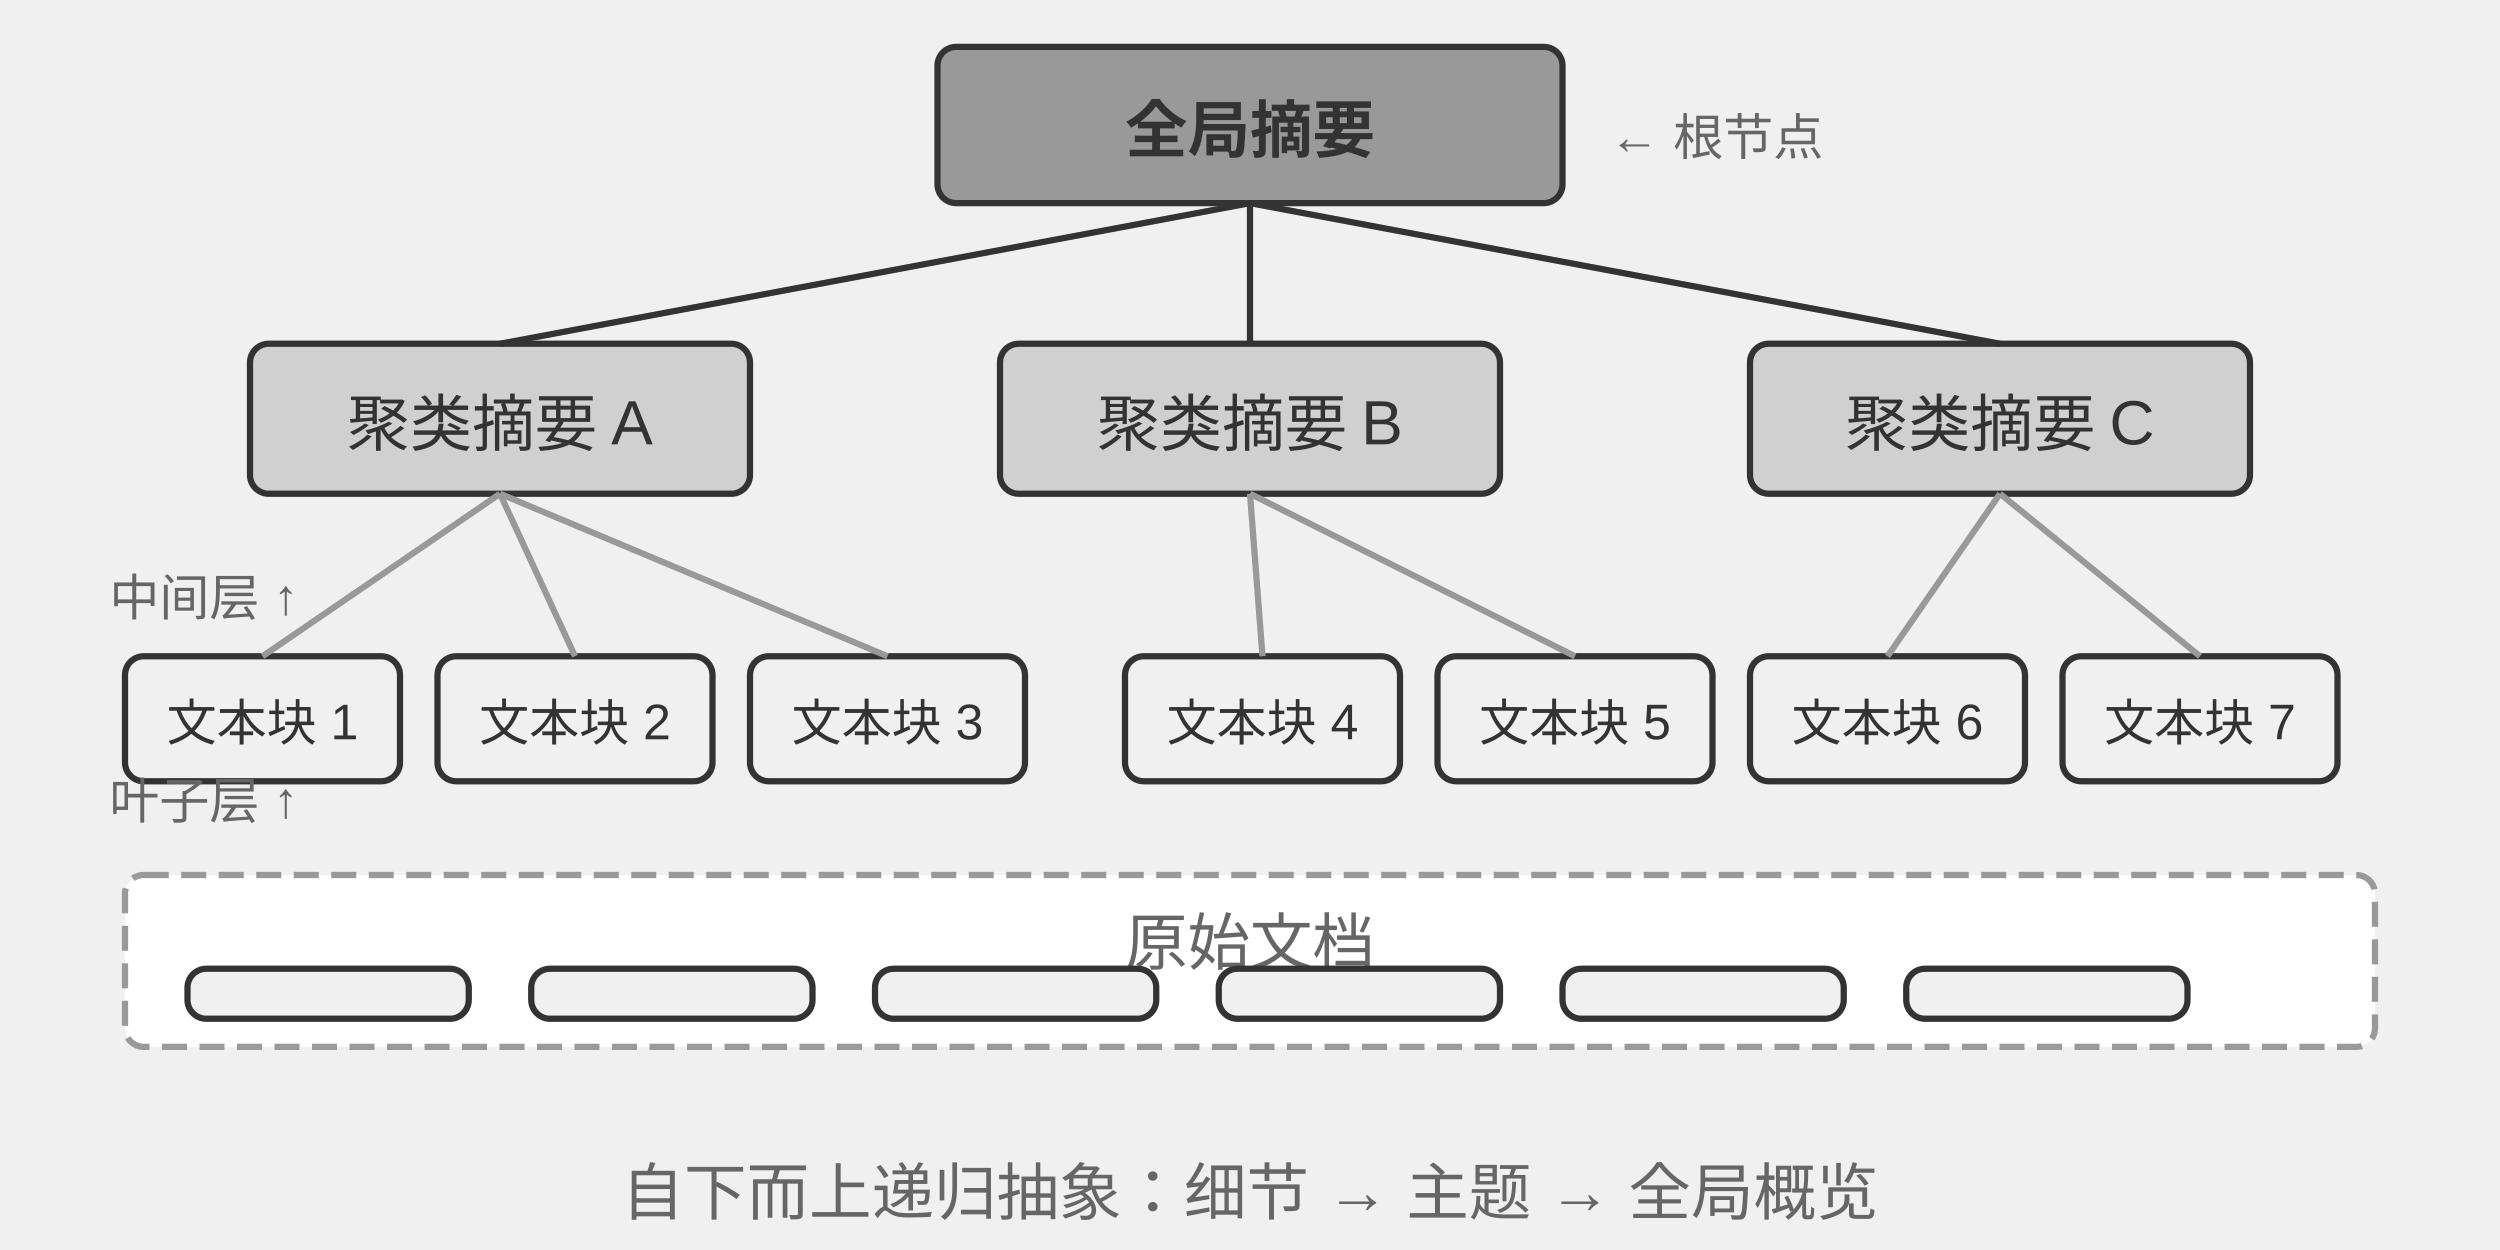
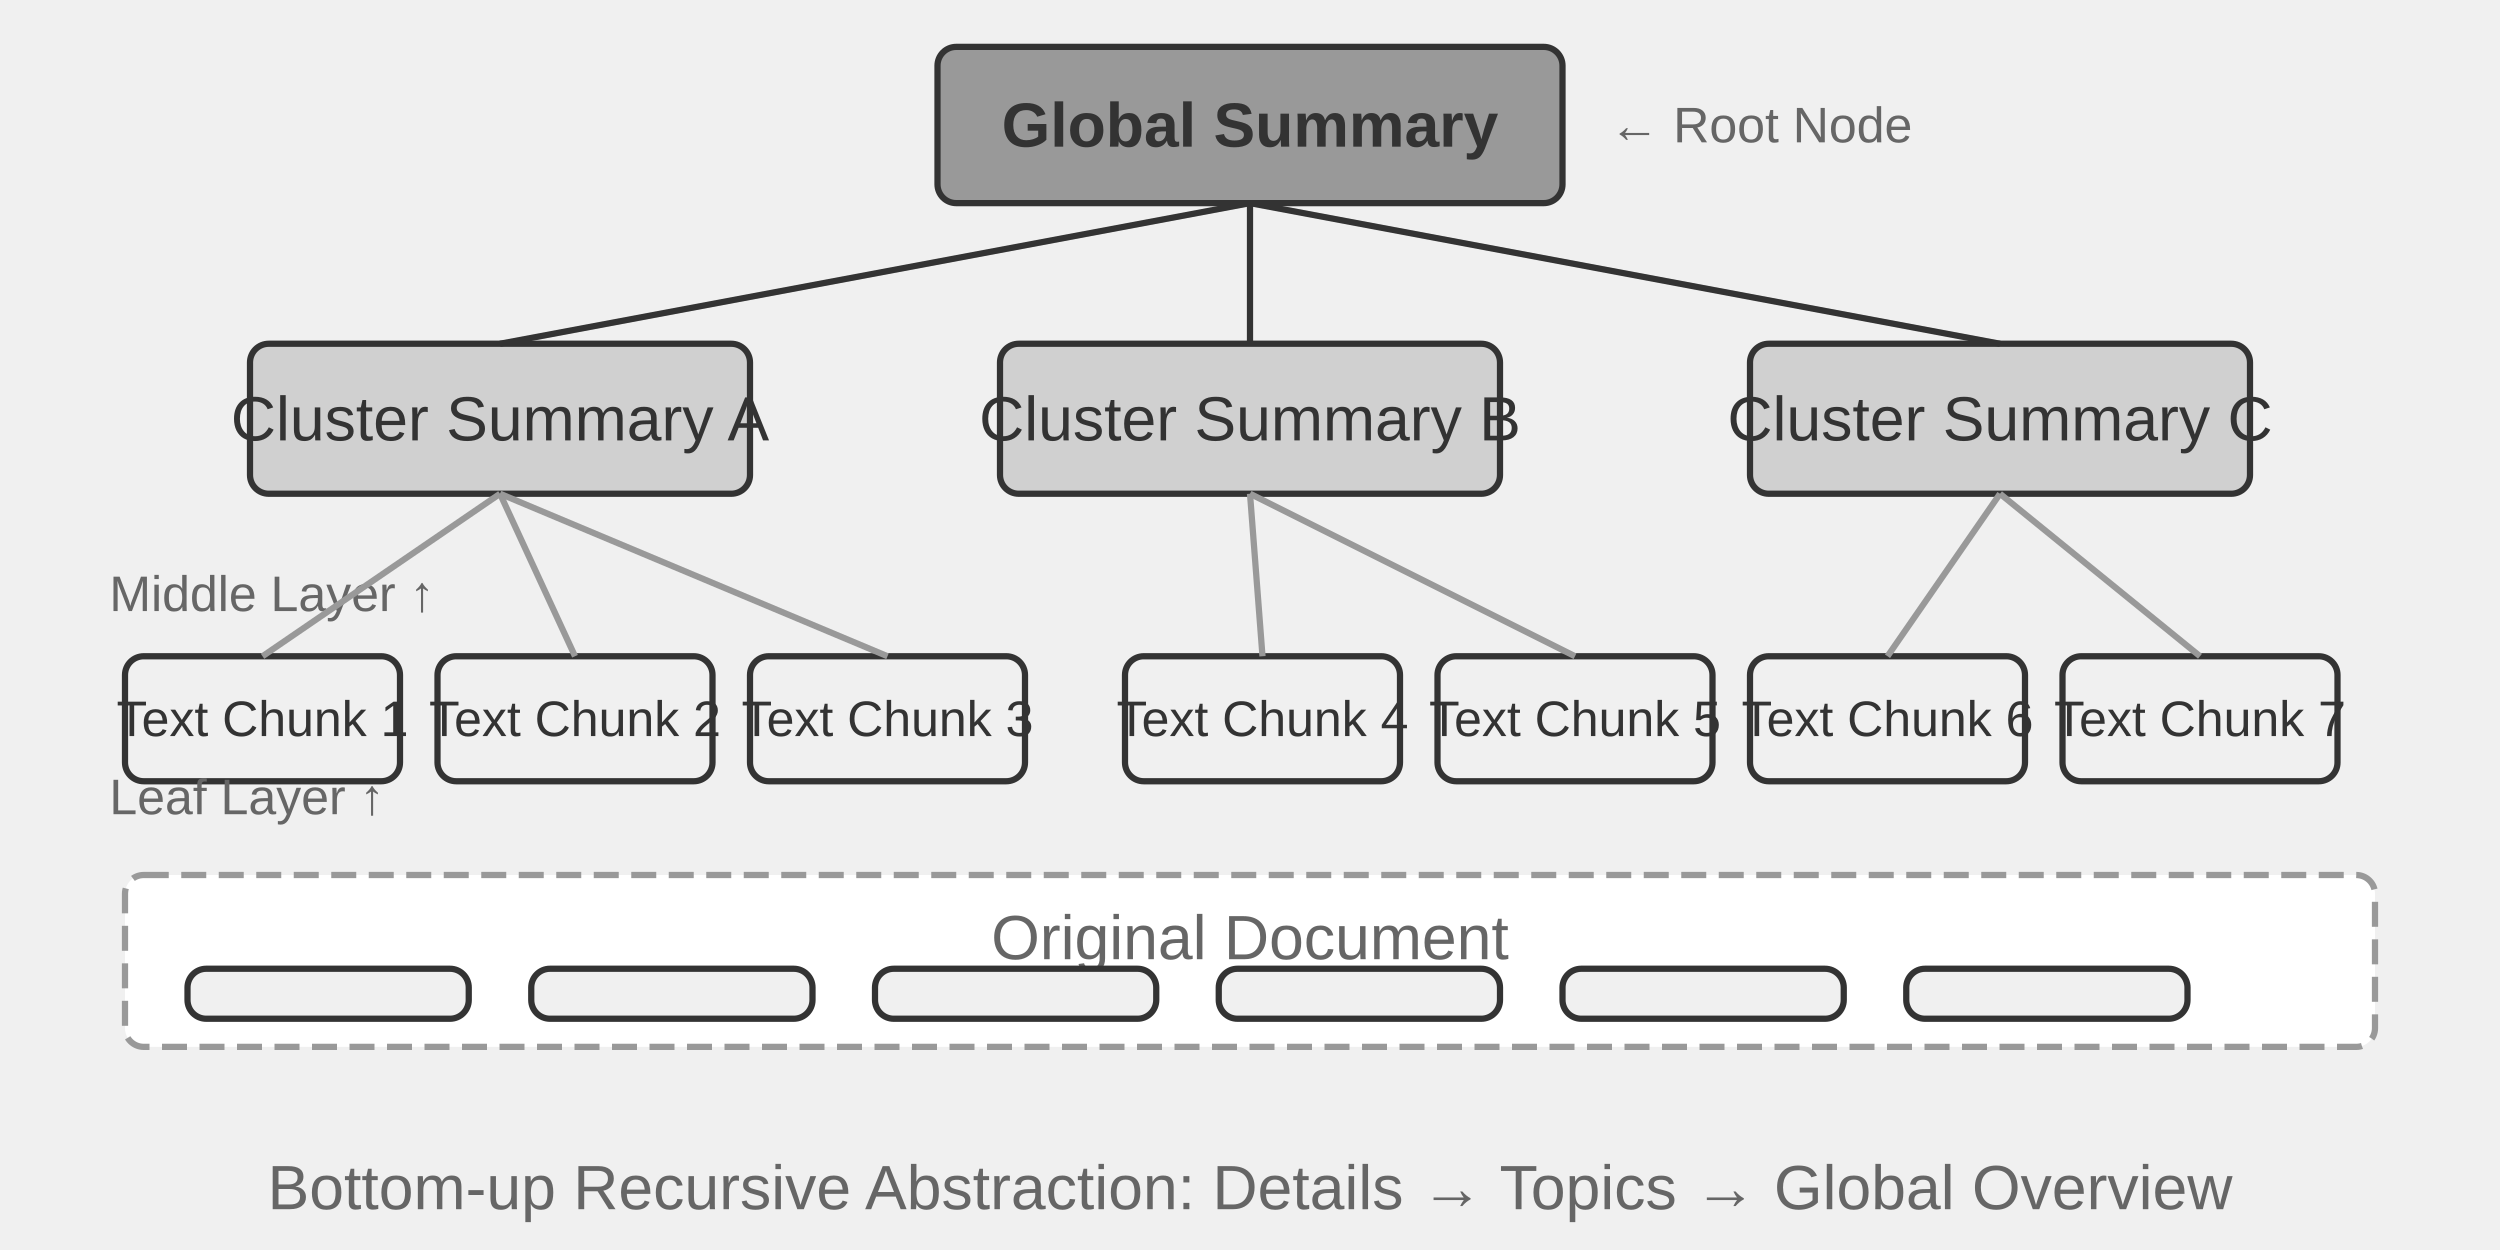
<svg xmlns="http://www.w3.org/2000/svg" viewBox="0 40 800 400" width="800" height="400" style="background:#ffffff">
  <defs>
    <marker id="ah" markerWidth="12" markerHeight="8" refX="12" refY="4" orient="auto">
      <polygon points="0 0, 12 4, 0 8" fill="#333333" />
    </marker>
    <marker id="ah-light" markerWidth="12" markerHeight="8" refX="12" refY="4" orient="auto">
      <polygon points="0 0, 12 4, 0 8" fill="#999999" />
    </marker>
  </defs>
  <rect x="300" y="55" width="200" height="50" rx="6" fill="#999999" stroke="#333333" stroke-width="2" />
-   <text x="400.0" y="80.0" font-family="Arial, 'Helvetica Neue', Helvetica, 'PingFang SC', 'Microsoft YaHei', sans-serif" font-size="20" fill="#333333" text-anchor="middle" dominant-baseline="central" font-weight="bold">全局摘要</text>
-   <text x="515" y="80" font-family="Arial, 'Helvetica Neue', Helvetica, 'PingFang SC', 'Microsoft YaHei', sans-serif" font-size="16" fill="#666666" text-anchor="start" dominant-baseline="central" font-weight="normal">← 根节点</text>
+   <text x="400.0" y="80.0" font-family="Arial, 'Helvetica Neue', Helvetica, 'PingFang SC', 'Microsoft YaHei', sans-serif" font-size="20" fill="#333333" text-anchor="middle" dominant-baseline="central" font-weight="bold">Global Summary</text>
+   <text x="515" y="80" font-family="Arial, 'Helvetica Neue', Helvetica, 'PingFang SC', 'Microsoft YaHei', sans-serif" font-size="16" fill="#666666" text-anchor="start" dominant-baseline="central" font-weight="normal">← Root Node</text>
  <rect x="80" y="150" width="160" height="48" rx="6" fill="#d0d0d0" stroke="#333333" stroke-width="2" />
-   <text x="160.0" y="174.0" font-family="Arial, 'Helvetica Neue', Helvetica, 'PingFang SC', 'Microsoft YaHei', sans-serif" font-size="20" fill="#333333" text-anchor="middle" dominant-baseline="central" font-weight="normal">聚类摘要 A</text>
+   <text x="160.0" y="174.0" font-family="Arial, 'Helvetica Neue', Helvetica, 'PingFang SC', 'Microsoft YaHei', sans-serif" font-size="20" fill="#333333" text-anchor="middle" dominant-baseline="central" font-weight="normal">Cluster Summary A</text>
  <rect x="320" y="150" width="160" height="48" rx="6" fill="#d0d0d0" stroke="#333333" stroke-width="2" />
-   <text x="400.0" y="174.0" font-family="Arial, 'Helvetica Neue', Helvetica, 'PingFang SC', 'Microsoft YaHei', sans-serif" font-size="20" fill="#333333" text-anchor="middle" dominant-baseline="central" font-weight="normal">聚类摘要 B</text>
+   <text x="400.0" y="174.0" font-family="Arial, 'Helvetica Neue', Helvetica, 'PingFang SC', 'Microsoft YaHei', sans-serif" font-size="20" fill="#333333" text-anchor="middle" dominant-baseline="central" font-weight="normal">Cluster Summary B</text>
  <rect x="560" y="150" width="160" height="48" rx="6" fill="#d0d0d0" stroke="#333333" stroke-width="2" />
-   <text x="640.0" y="174.0" font-family="Arial, 'Helvetica Neue', Helvetica, 'PingFang SC', 'Microsoft YaHei', sans-serif" font-size="20" fill="#333333" text-anchor="middle" dominant-baseline="central" font-weight="normal">聚类摘要 C</text>
+   <text x="640.0" y="174.0" font-family="Arial, 'Helvetica Neue', Helvetica, 'PingFang SC', 'Microsoft YaHei', sans-serif" font-size="20" fill="#333333" text-anchor="middle" dominant-baseline="central" font-weight="normal">Cluster Summary C</text>
  <line x1="400" y1="105" x2="160" y2="150" stroke="#333333" stroke-width="2" />
  <line x1="400" y1="105" x2="400" y2="150" stroke="#333333" stroke-width="2" />
  <line x1="400" y1="105" x2="640" y2="150" stroke="#333333" stroke-width="2" />
-   <text x="35" y="230" font-family="Arial, 'Helvetica Neue', Helvetica, 'PingFang SC', 'Microsoft YaHei', sans-serif" font-size="16" fill="#666666" text-anchor="start" dominant-baseline="central" font-weight="normal">中间层 ↑</text>
+   <text x="35" y="230" font-family="Arial, 'Helvetica Neue', Helvetica, 'PingFang SC', 'Microsoft YaHei', sans-serif" font-size="16" fill="#666666" text-anchor="start" dominant-baseline="central" font-weight="normal">Middle Layer ↑</text>
  <rect x="40" y="250" width="88" height="40" rx="6" fill="#f0f0f0" stroke="#333333" stroke-width="2" />
-   <text x="84.0" y="270.0" font-family="Arial, 'Helvetica Neue', Helvetica, 'PingFang SC', 'Microsoft YaHei', sans-serif" font-size="16" fill="#333333" text-anchor="middle" dominant-baseline="central" font-weight="normal">文本块 1</text>
+   <text x="84.0" y="270.0" font-family="Arial, 'Helvetica Neue', Helvetica, 'PingFang SC', 'Microsoft YaHei', sans-serif" font-size="16" fill="#333333" text-anchor="middle" dominant-baseline="central" font-weight="normal">Text Chunk 1</text>
  <line x1="84.0" y1="250" x2="160" y2="198" stroke="#999999" stroke-width="2" />
  <rect x="140" y="250" width="88" height="40" rx="6" fill="#f0f0f0" stroke="#333333" stroke-width="2" />
-   <text x="184.0" y="270.0" font-family="Arial, 'Helvetica Neue', Helvetica, 'PingFang SC', 'Microsoft YaHei', sans-serif" font-size="16" fill="#333333" text-anchor="middle" dominant-baseline="central" font-weight="normal">文本块 2</text>
+   <text x="184.0" y="270.0" font-family="Arial, 'Helvetica Neue', Helvetica, 'PingFang SC', 'Microsoft YaHei', sans-serif" font-size="16" fill="#333333" text-anchor="middle" dominant-baseline="central" font-weight="normal">Text Chunk 2</text>
  <line x1="184.0" y1="250" x2="160" y2="198" stroke="#999999" stroke-width="2" />
  <rect x="240" y="250" width="88" height="40" rx="6" fill="#f0f0f0" stroke="#333333" stroke-width="2" />
-   <text x="284.0" y="270.0" font-family="Arial, 'Helvetica Neue', Helvetica, 'PingFang SC', 'Microsoft YaHei', sans-serif" font-size="16" fill="#333333" text-anchor="middle" dominant-baseline="central" font-weight="normal">文本块 3</text>
+   <text x="284.0" y="270.0" font-family="Arial, 'Helvetica Neue', Helvetica, 'PingFang SC', 'Microsoft YaHei', sans-serif" font-size="16" fill="#333333" text-anchor="middle" dominant-baseline="central" font-weight="normal">Text Chunk 3</text>
  <line x1="284.0" y1="250" x2="160" y2="198" stroke="#999999" stroke-width="2" />
  <rect x="360" y="250" width="88" height="40" rx="6" fill="#f0f0f0" stroke="#333333" stroke-width="2" />
-   <text x="404.0" y="270.0" font-family="Arial, 'Helvetica Neue', Helvetica, 'PingFang SC', 'Microsoft YaHei', sans-serif" font-size="16" fill="#333333" text-anchor="middle" dominant-baseline="central" font-weight="normal">文本块 4</text>
+   <text x="404.0" y="270.0" font-family="Arial, 'Helvetica Neue', Helvetica, 'PingFang SC', 'Microsoft YaHei', sans-serif" font-size="16" fill="#333333" text-anchor="middle" dominant-baseline="central" font-weight="normal">Text Chunk 4</text>
  <line x1="404.0" y1="250" x2="400" y2="198" stroke="#999999" stroke-width="2" />
  <rect x="460" y="250" width="88" height="40" rx="6" fill="#f0f0f0" stroke="#333333" stroke-width="2" />
-   <text x="504.0" y="270.0" font-family="Arial, 'Helvetica Neue', Helvetica, 'PingFang SC', 'Microsoft YaHei', sans-serif" font-size="16" fill="#333333" text-anchor="middle" dominant-baseline="central" font-weight="normal">文本块 5</text>
+   <text x="504.0" y="270.0" font-family="Arial, 'Helvetica Neue', Helvetica, 'PingFang SC', 'Microsoft YaHei', sans-serif" font-size="16" fill="#333333" text-anchor="middle" dominant-baseline="central" font-weight="normal">Text Chunk 5</text>
  <line x1="504.0" y1="250" x2="400" y2="198" stroke="#999999" stroke-width="2" />
  <rect x="560" y="250" width="88" height="40" rx="6" fill="#f0f0f0" stroke="#333333" stroke-width="2" />
-   <text x="604.0" y="270.0" font-family="Arial, 'Helvetica Neue', Helvetica, 'PingFang SC', 'Microsoft YaHei', sans-serif" font-size="16" fill="#333333" text-anchor="middle" dominant-baseline="central" font-weight="normal">文本块 6</text>
+   <text x="604.0" y="270.0" font-family="Arial, 'Helvetica Neue', Helvetica, 'PingFang SC', 'Microsoft YaHei', sans-serif" font-size="16" fill="#333333" text-anchor="middle" dominant-baseline="central" font-weight="normal">Text Chunk 6</text>
  <line x1="604.0" y1="250" x2="640" y2="198" stroke="#999999" stroke-width="2" />
  <rect x="660" y="250" width="88" height="40" rx="6" fill="#f0f0f0" stroke="#333333" stroke-width="2" />
-   <text x="704.0" y="270.0" font-family="Arial, 'Helvetica Neue', Helvetica, 'PingFang SC', 'Microsoft YaHei', sans-serif" font-size="16" fill="#333333" text-anchor="middle" dominant-baseline="central" font-weight="normal">文本块 7</text>
+   <text x="704.0" y="270.0" font-family="Arial, 'Helvetica Neue', Helvetica, 'PingFang SC', 'Microsoft YaHei', sans-serif" font-size="16" fill="#333333" text-anchor="middle" dominant-baseline="central" font-weight="normal">Text Chunk 7</text>
  <line x1="704.0" y1="250" x2="640" y2="198" stroke="#999999" stroke-width="2" />
-   <text x="35" y="295" font-family="Arial, 'Helvetica Neue', Helvetica, 'PingFang SC', 'Microsoft YaHei', sans-serif" font-size="16" fill="#666666" text-anchor="start" dominant-baseline="central" font-weight="normal">叶子层 ↑</text>
+   <text x="35" y="295" font-family="Arial, 'Helvetica Neue', Helvetica, 'PingFang SC', 'Microsoft YaHei', sans-serif" font-size="16" fill="#666666" text-anchor="start" dominant-baseline="central" font-weight="normal">Leaf Layer ↑</text>
  <rect x="40" y="320" width="720" height="55" rx="6" fill="#ffffff" stroke="#999999" stroke-width="2" stroke-dasharray="8,4" />
-   <text x="400" y="340" font-family="Arial, 'Helvetica Neue', Helvetica, 'PingFang SC', 'Microsoft YaHei', sans-serif" font-size="20" fill="#666666" text-anchor="middle" dominant-baseline="central" font-weight="normal">原始文档</text>
+   <text x="400" y="340" font-family="Arial, 'Helvetica Neue', Helvetica, 'PingFang SC', 'Microsoft YaHei', sans-serif" font-size="20" fill="#666666" text-anchor="middle" dominant-baseline="central" font-weight="normal">Original Document</text>
  <rect x="60" y="350" width="90" height="16" rx="6" fill="#f0f0f0" stroke="#333333" stroke-width="2" />
  <rect x="170" y="350" width="90" height="16" rx="6" fill="#f0f0f0" stroke="#333333" stroke-width="2" />
  <rect x="280" y="350" width="90" height="16" rx="6" fill="#f0f0f0" stroke="#333333" stroke-width="2" />
  <rect x="390" y="350" width="90" height="16" rx="6" fill="#f0f0f0" stroke="#333333" stroke-width="2" />
  <rect x="500" y="350" width="90" height="16" rx="6" fill="#f0f0f0" stroke="#333333" stroke-width="2" />
  <rect x="610" y="350" width="90" height="16" rx="6" fill="#f0f0f0" stroke="#333333" stroke-width="2" />
-   <text x="400.0" y="420" font-family="Arial, 'Helvetica Neue', Helvetica, 'PingFang SC', 'Microsoft YaHei', sans-serif" font-size="20" fill="#666666" text-anchor="middle" dominant-baseline="central" font-weight="normal">自下而上递归抽象：细节 → 主题 → 全局概览</text>
+   <text x="400.0" y="420" font-family="Arial, 'Helvetica Neue', Helvetica, 'PingFang SC', 'Microsoft YaHei', sans-serif" font-size="20" fill="#666666" text-anchor="middle" dominant-baseline="central" font-weight="normal">Bottom-up Recursive Abstraction: Details → Topics → Global Overview</text>
</svg>
